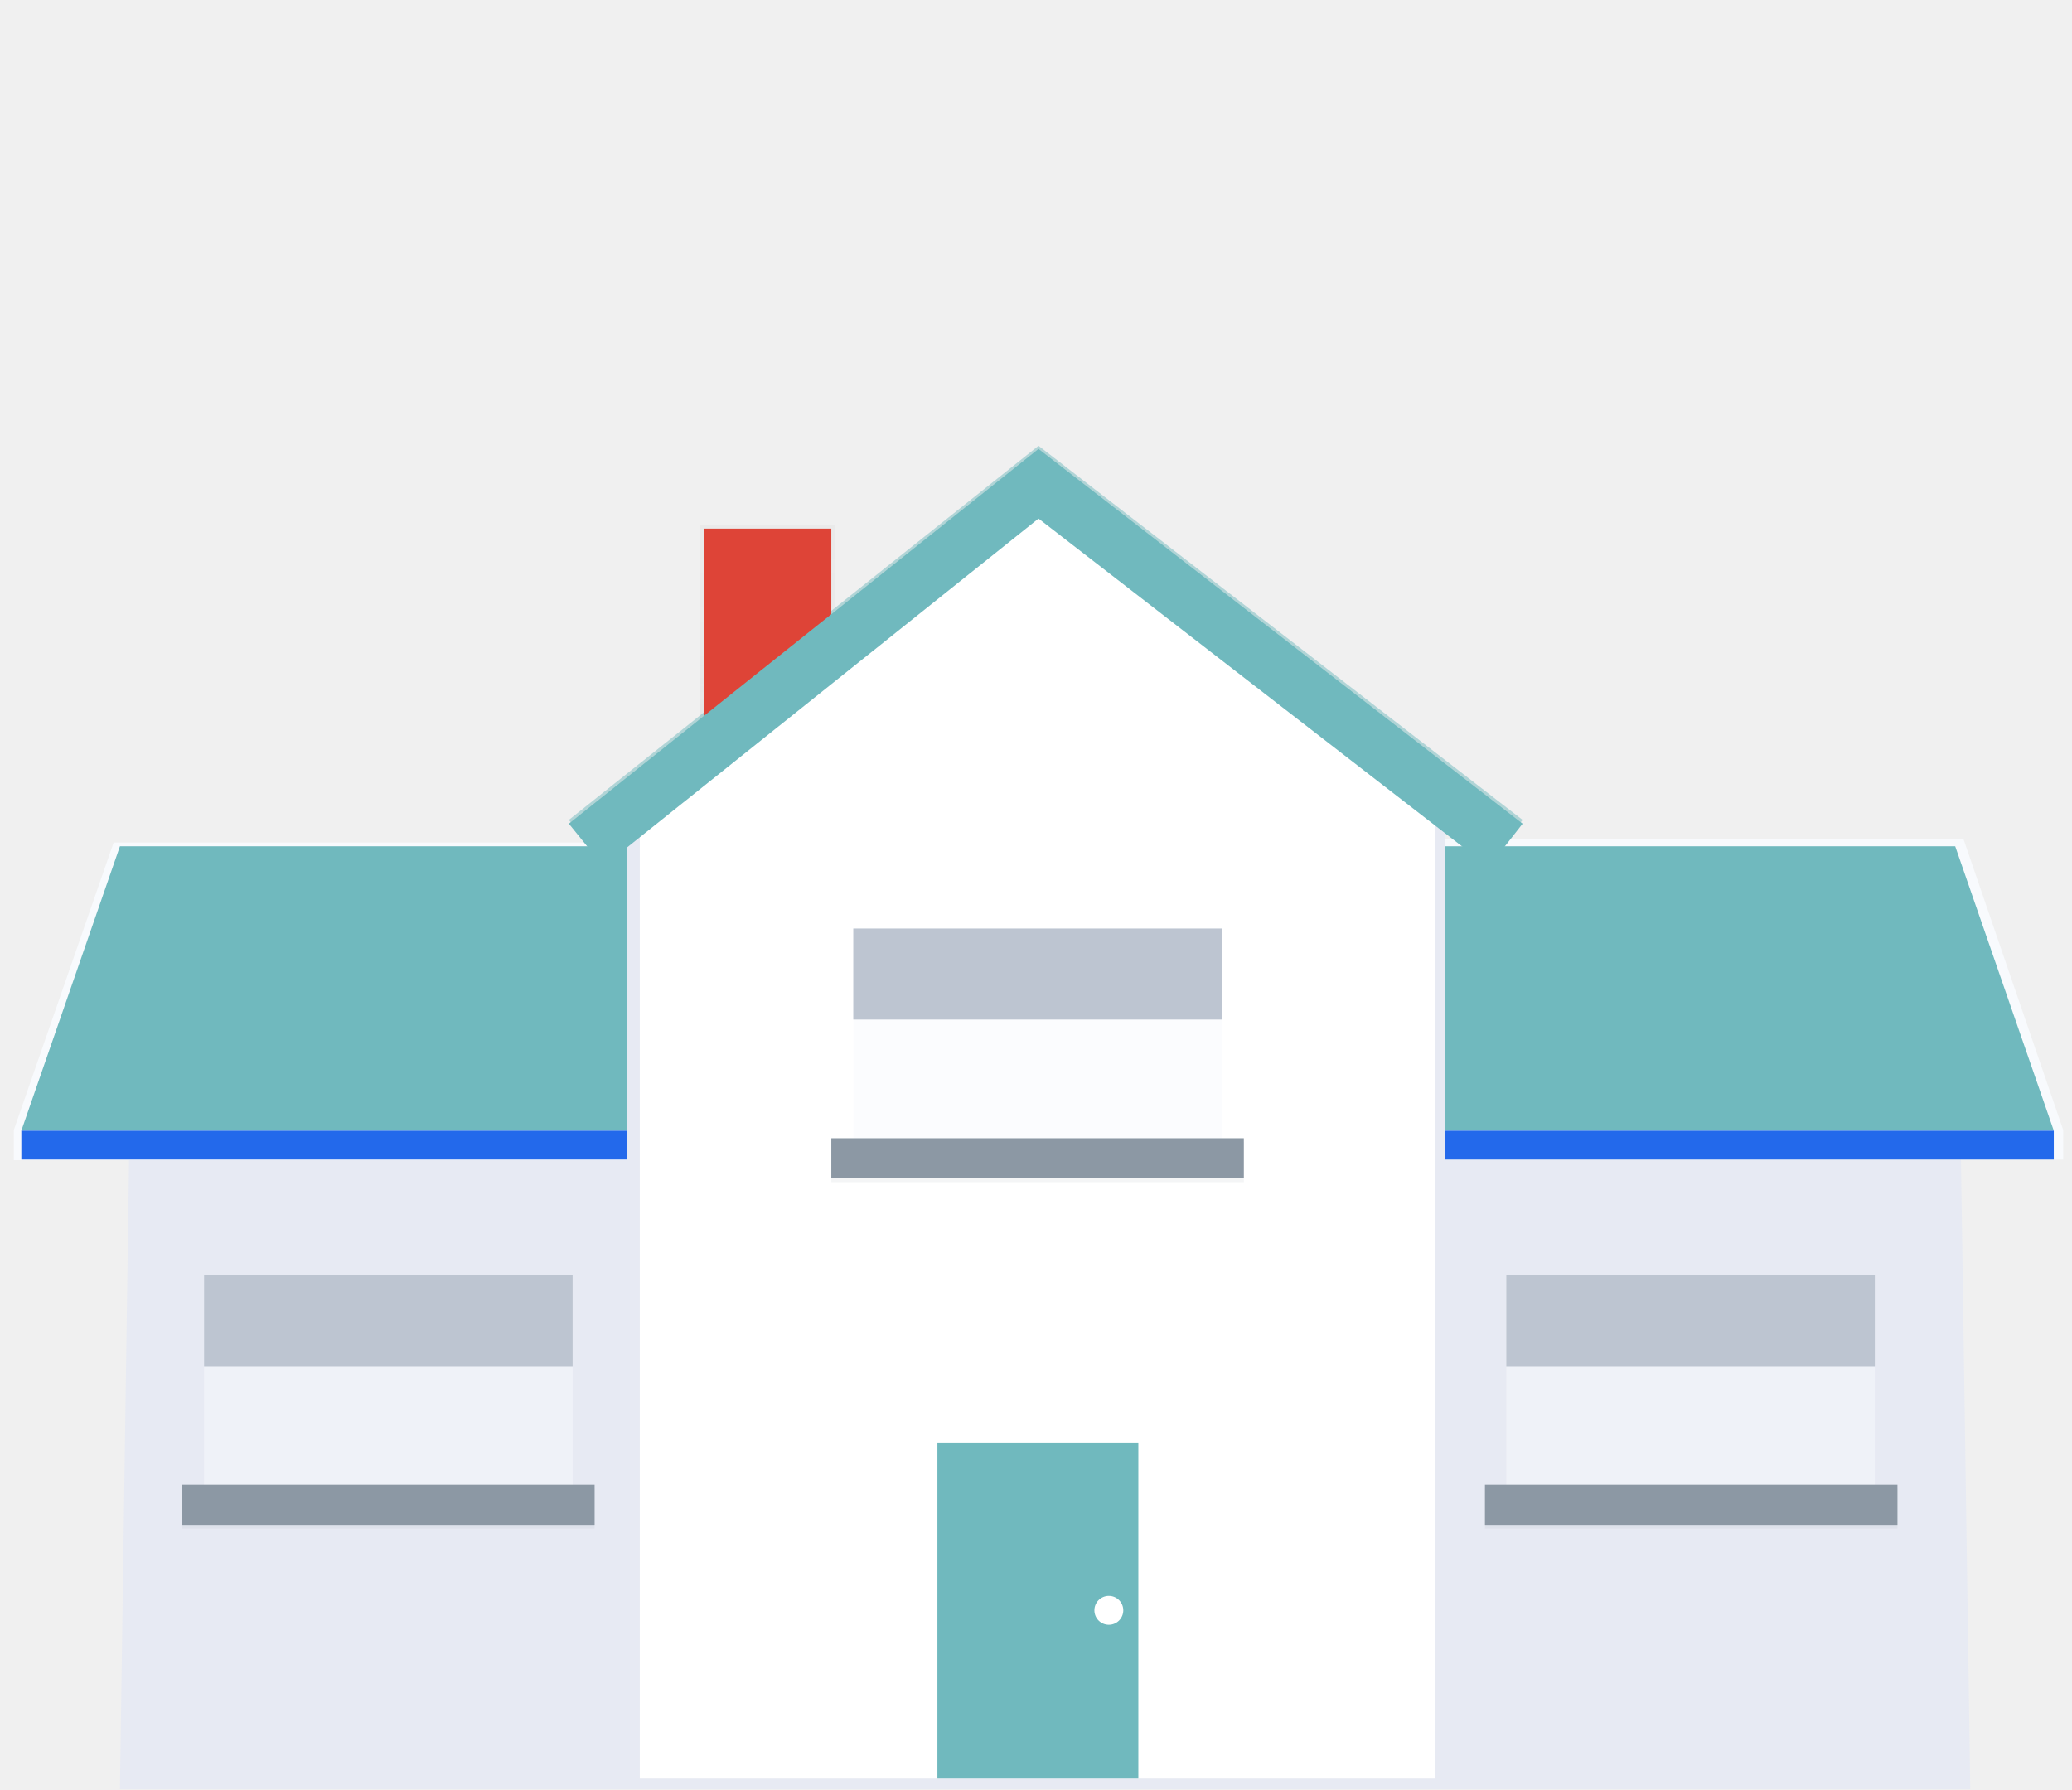
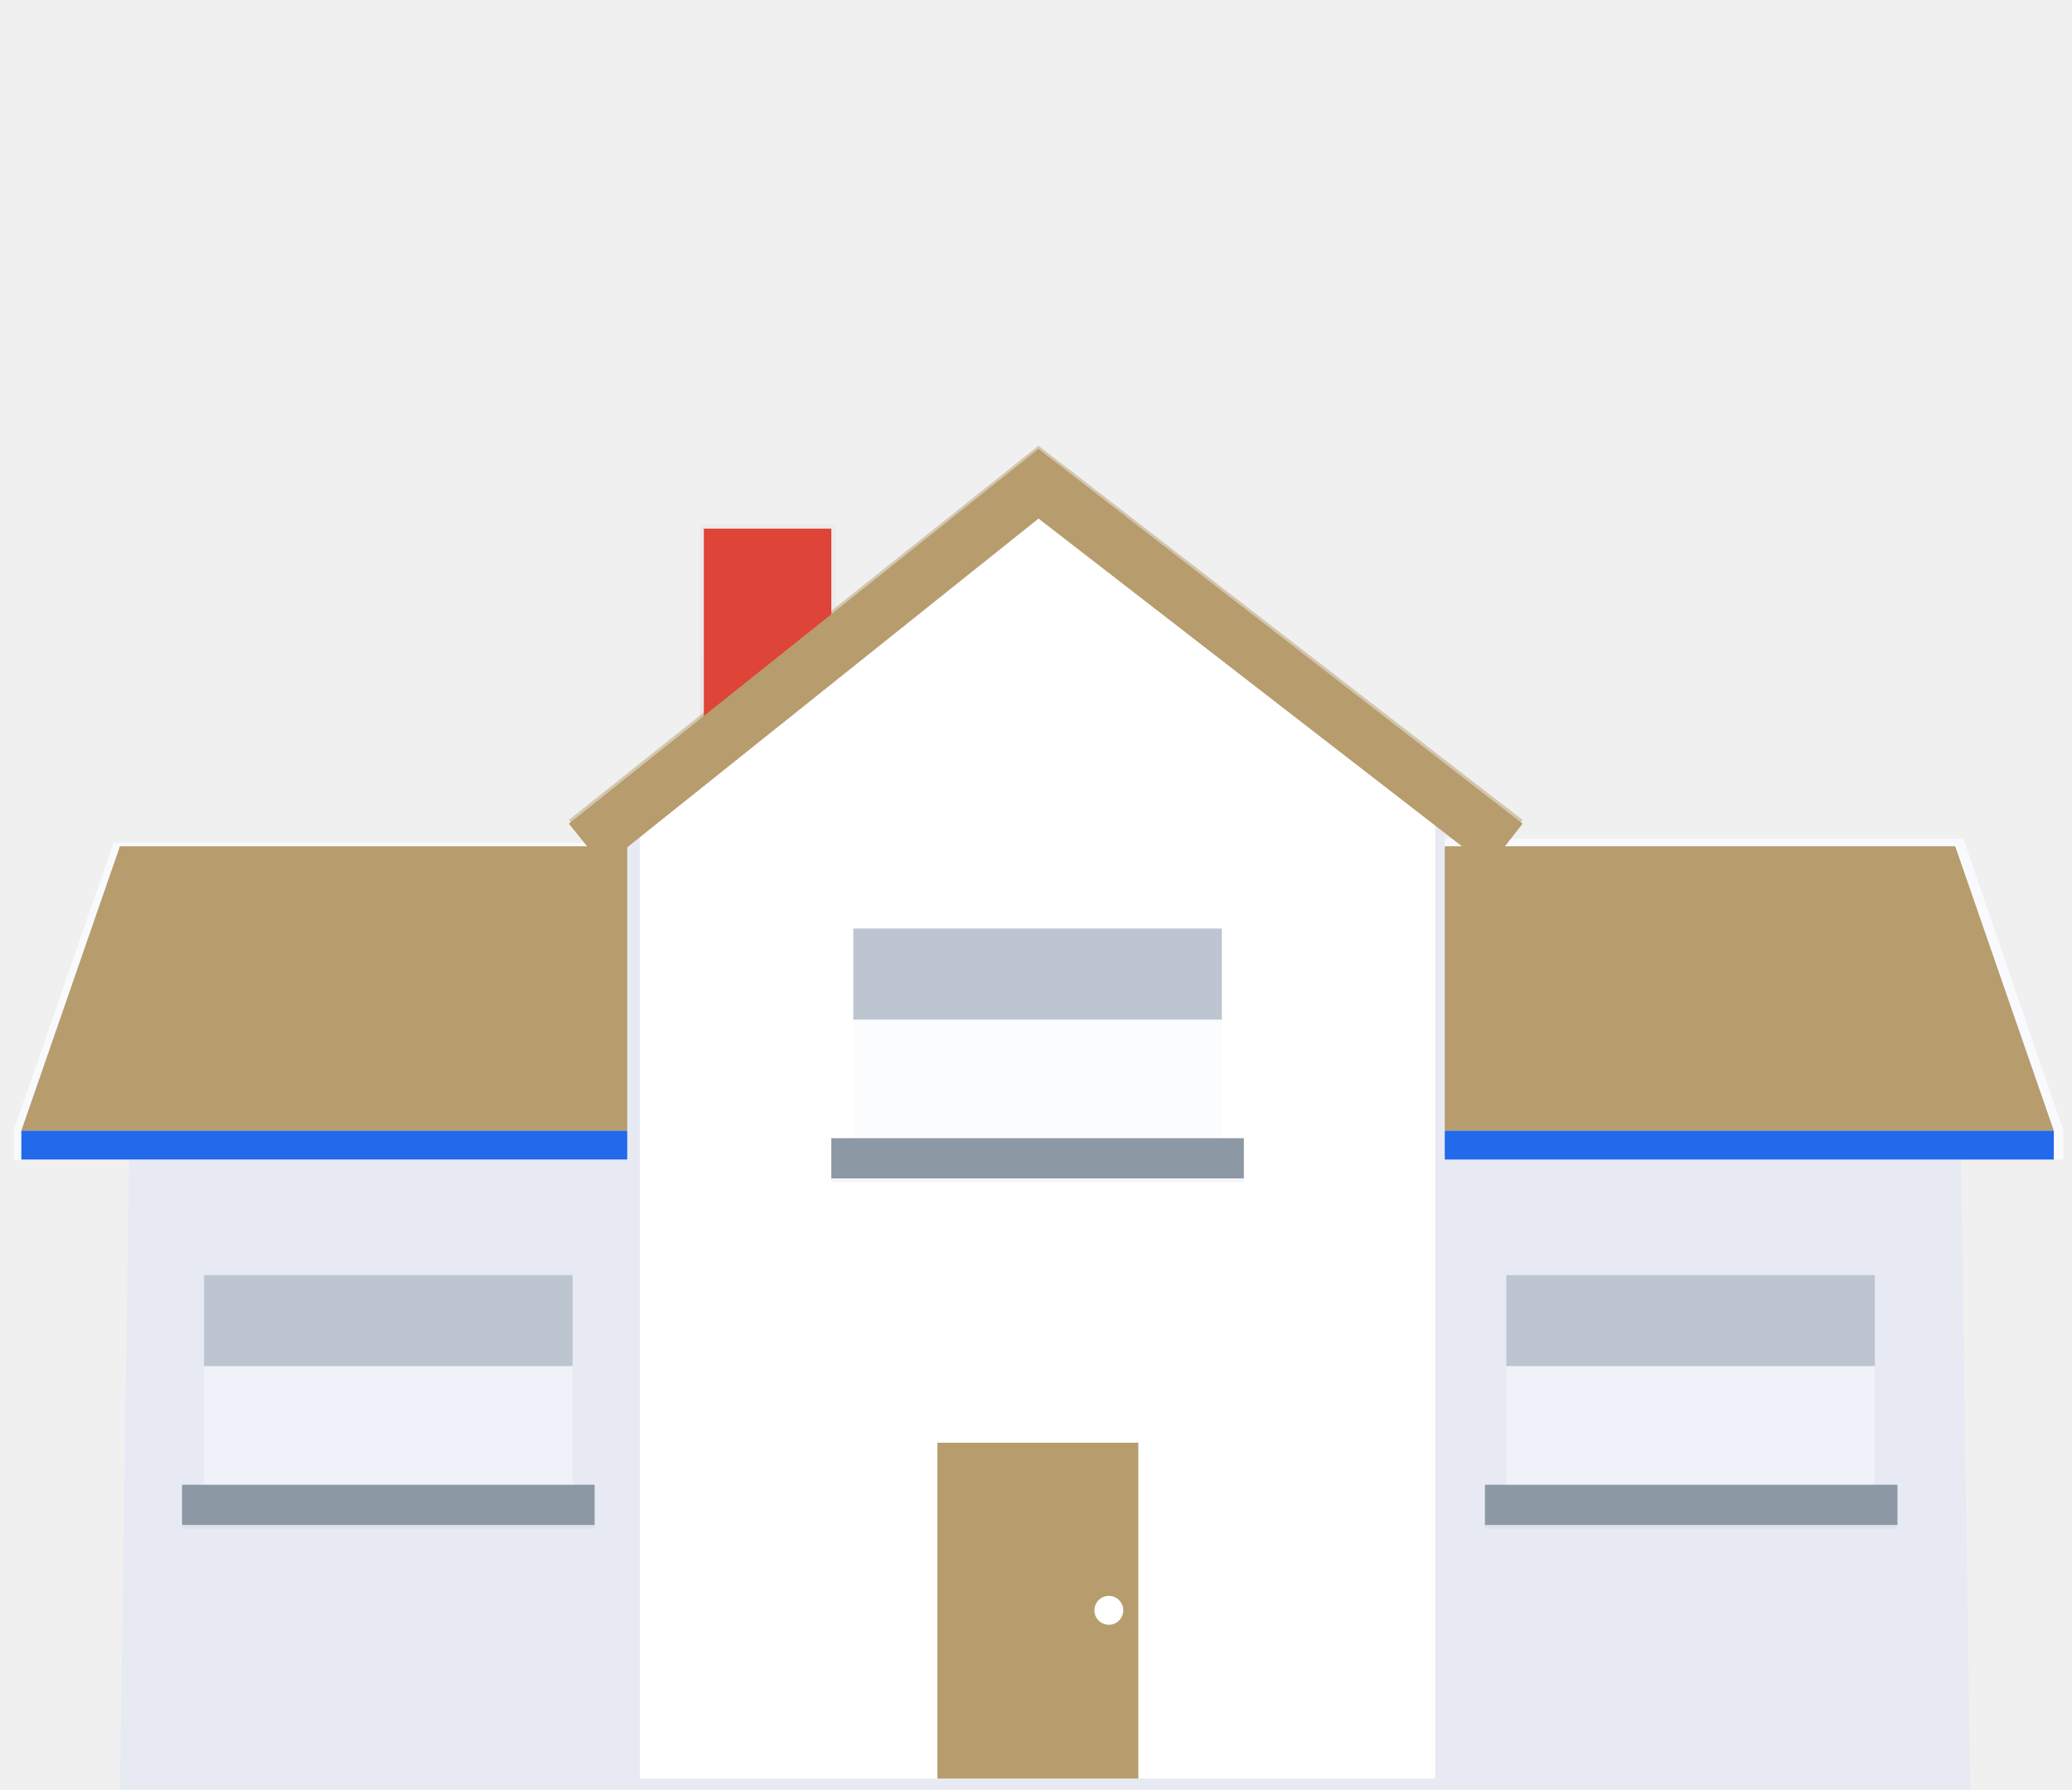
<svg xmlns="http://www.w3.org/2000/svg" width="330" height="285" viewBox="0 0 330 285" fill="none">
  <path d="M313.8 285H19.1L21.1 147L105.4 133H224.5L311.7 142.9L313.8 285Z" fill="#E7EAF3" />
  <g opacity="0.7">
    <path opacity="0.7" d="M133 83.6H111.5V126H133V83.6Z" fill="url(#paint0_linear)" />
  </g>
  <path d="M111.5 180V134.2H18.1L2.2 180V184.8H112.1V180H111.5Z" fill="#F8FAFD" />
-   <path d="M111.5 180.1H3.4L19.1 134.8H111.5V180.1Z" fill="#70B9BE" />
+   <path d="M111.5 180.1H3.4L19.1 134.8H111.5V180.1Z" fill="#B79C6D" />
  <path d="M112.1 180.1H3.4V184.7H112.1V180.1Z" fill="#2369EB" />
  <path d="M312.7 133.6H219V180H218.4V184.7H328.6V180L312.7 133.6Z" fill="#F8FAFD" />
-   <path d="M219 134.8H311.4L327.1 180.1H219V134.8Z" fill="#70B9BE" />
+   <path d="M219 134.8H311.4L327.1 180.1H219V134.8Z" fill="#B79C6D" />
  <path d="M327.1 180.1H218.4V184.7H327.1V180.1Z" fill="#2369EB" />
  <path opacity="0.5" d="M91.2 203.1H32.5V239.7H91.2V203.1Z" fill="#F8FAFD" />
  <path opacity="0.1" d="M94.7 237.1H29V243.5H94.7V237.1Z" fill="#8C98A4" />
  <path d="M94.7 236.5H29V242.9H94.7V236.5Z" fill="#8C98A4" />
  <path d="M91.2 203.1H32.5V217.6H91.2V203.1Z" fill="#BDC5D1" />
  <path opacity="0.5" d="M298.6 203.1H239.9V239.7H298.6V203.1Z" fill="#F8FAFD" />
  <path opacity="0.1" d="M302.2 237.1H236.5V243.5H302.2V237.1Z" fill="#8C98A4" />
  <path d="M302.2 236.5H236.5V242.9H302.2V236.5Z" fill="#8C98A4" />
  <path d="M298.6 203.1H239.9V217.6H298.6V203.1Z" fill="#BDC5D1" />
  <g opacity="0.7">
-     <path opacity="0.7" d="M237.1 137.5L165.4 82.1L96.1 137.5L90.6 130.6L165.4 71L242.5 130.6L237.1 137.5Z" fill="#70B9BE" />
+     <path opacity="0.7" d="M237.1 137.5L165.4 82.1L96.1 137.5L90.6 130.6L165.4 71L242.5 130.6L237.1 137.5Z" fill="#B79C6D" />
  </g>
  <path d="M132.4 84.2H112.1V126H132.4V84.2Z" fill="#DE4437" />
  <path d="M230.1 283.3H99.9V124L165.5 122.6L230.1 124V283.3Z" fill="#E7EAF3" />
  <path d="M228.6 283.3H101.9V124L165.3 79L228.6 124V283.3Z" fill="white" />
-   <path d="M181.3 229.8H149.3V283.3H181.3V229.8Z" fill="#70B9BE" />
+   <path d="M181.3 229.8H149.3V283.3H181.3V229.8Z" fill="#B79C6D" />
  <path opacity="0.1" d="M198.1 181.9H132.4V188.3H198.1V181.9Z" fill="#8C98A4" />
  <path opacity="0.5" d="M194.6 147.9H135.9V184.5H194.6V147.9Z" fill="#F8FAFD" />
  <path d="M198.1 181.3H132.4V187.7H198.1V181.3Z" fill="#8C98A4" />
  <path d="M194.6 147.9H135.9V162.4H194.6V147.9Z" fill="#BDC5D1" />
-   <path d="M237.1 138.1L165.4 82.6L96.1 138L90.6 131.2L165.4 71.5L242.5 131.2L237.1 138.1Z" fill="#70B9BE" />
+   <path d="M237.1 138.1L165.4 82.6L96.1 138L90.6 131.2L165.4 71.5L242.5 131.2L237.1 138.1Z" fill="#B79C6D" />
  <path d="M176.6 258.8C177.87 258.8 178.9 257.77 178.9 256.5C178.9 255.23 177.87 254.2 176.6 254.2C175.33 254.2 174.3 255.23 174.3 256.5C174.3 257.77 175.33 258.8 176.6 258.8Z" fill="white" />
  <defs>
    <linearGradient id="paint0_linear" x1="122.25" y1="126.06" x2="122.25" y2="83.66" gradientUnits="userSpaceOnUse">
      <stop stop-color="#808080" stop-opacity="0.25" />
      <stop offset="0.54" stop-color="#808080" stop-opacity="0.12" />
      <stop offset="1" stop-color="#808080" stop-opacity="0.1" />
    </linearGradient>
  </defs>
</svg>
